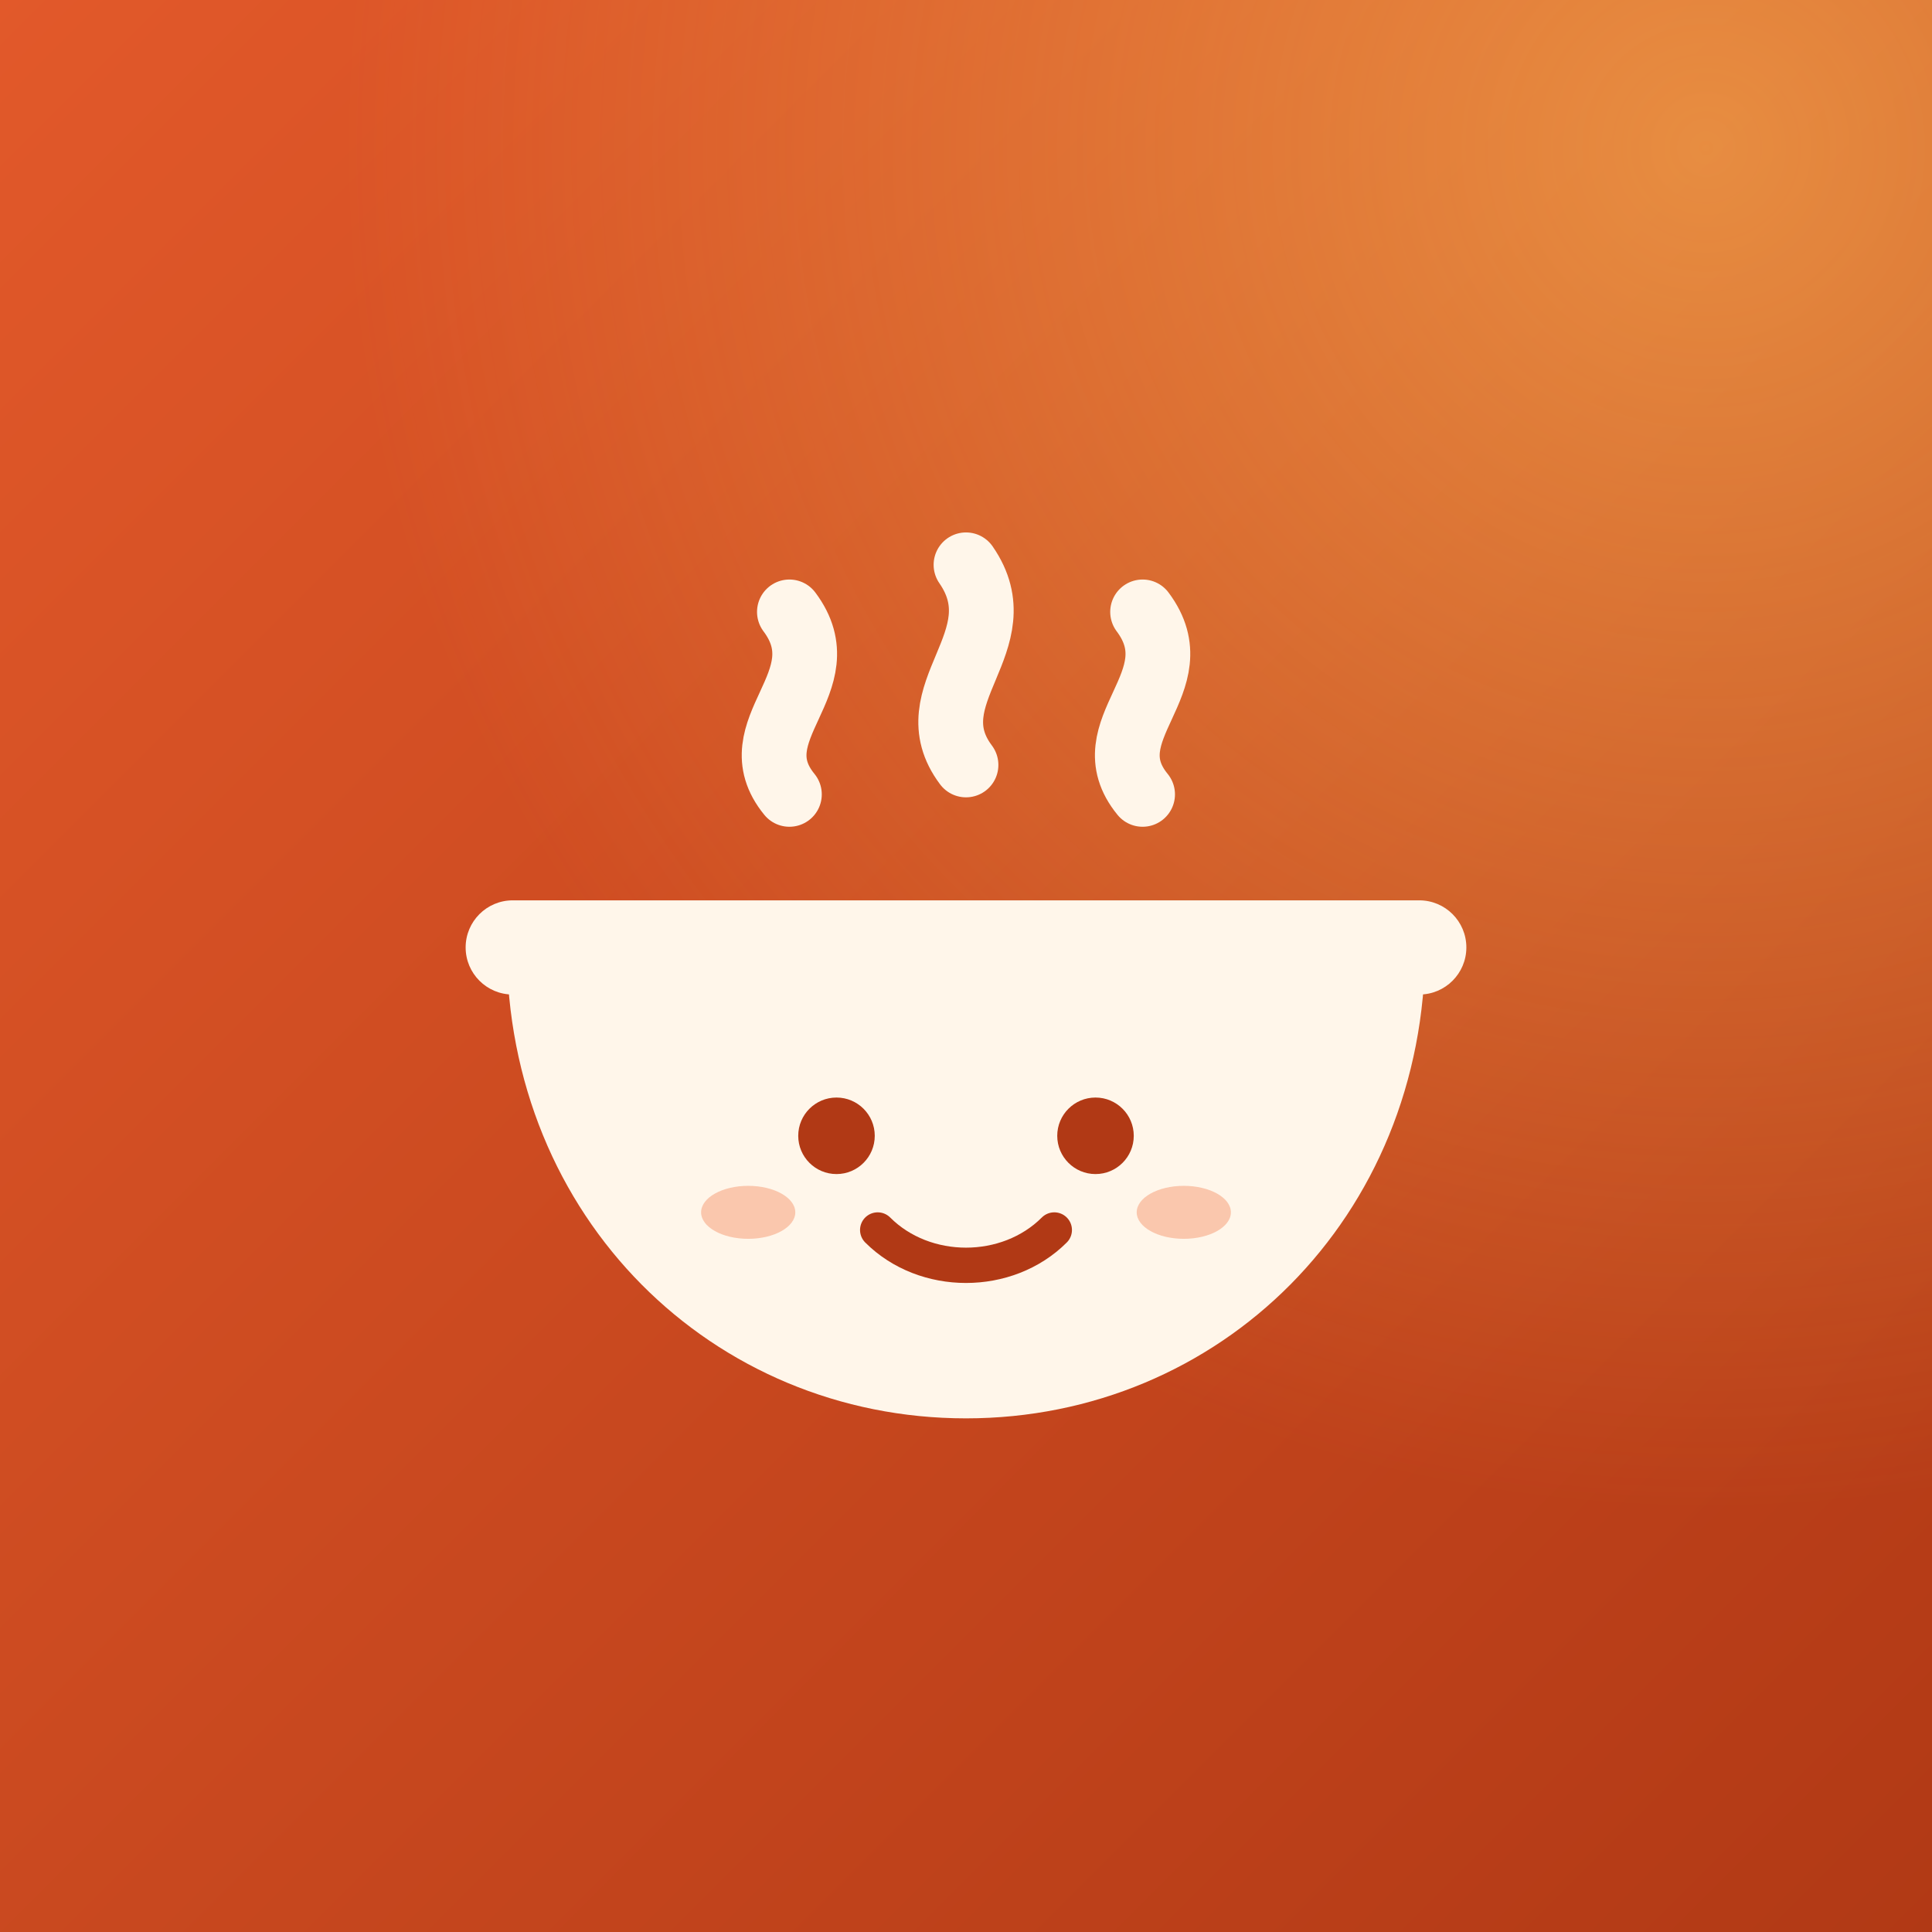
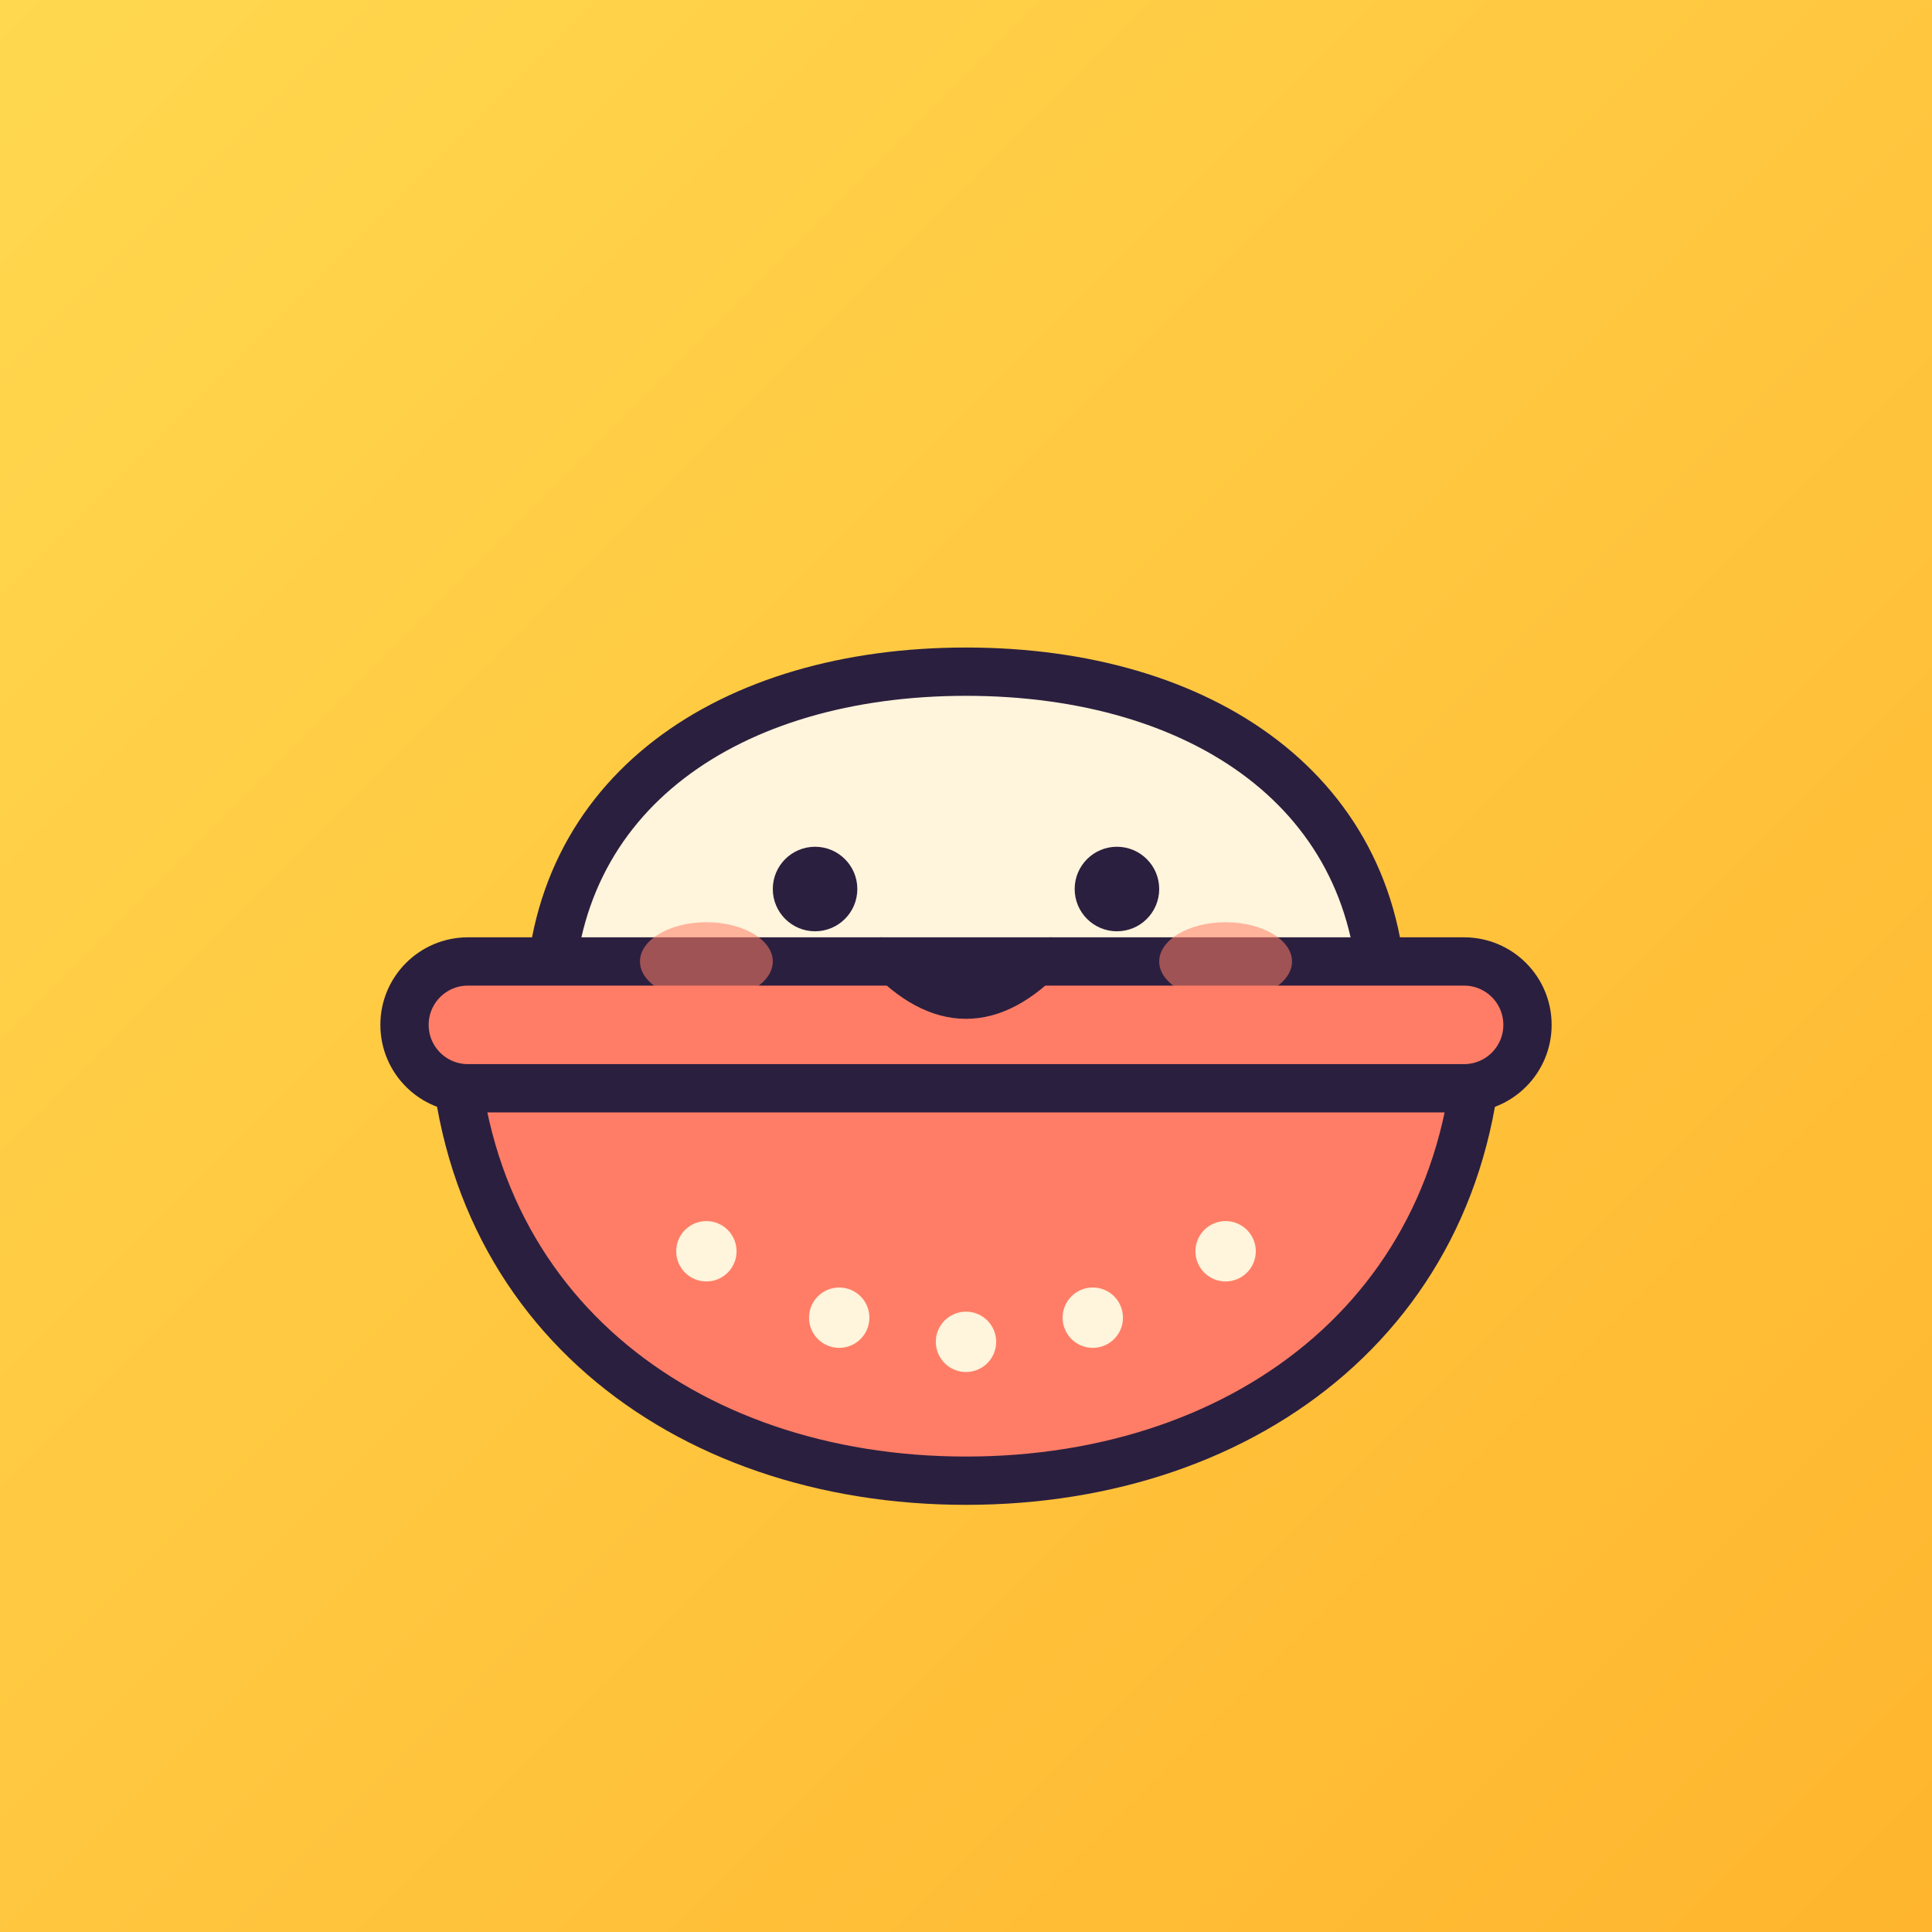
<svg xmlns="http://www.w3.org/2000/svg" viewBox="0 0 512 512">
  <defs>
    <linearGradient id="bg" x1="0" y1="0" x2="1" y2="1">
-       <stop offset="0" stop-color="#e2592a" />
-       <stop offset="1" stop-color="#b13915" />
+       <stop offset="0" stop-color="#ffd84f" />
+       <stop offset="1" stop-color="#ffb52e" />
    </linearGradient>
-     <radialGradient id="glow" cx="0.88" cy="0.08" r="0.7">
-       <stop offset="0" stop-color="#ffc45c" stop-opacity=".55" />
-       <stop offset="1" stop-color="#ffc45c" stop-opacity="0" />
-     </radialGradient>
  </defs>
  <rect width="512" height="512" fill="url(#bg)" />
-   <rect width="512" height="512" fill="url(#glow)" />
-   <g transform="translate(256 262) scale(.78) translate(-256 -262)">
-     <g fill="none" stroke="#fff6ea" stroke-width="22" stroke-linecap="round">
-       <path d="M196 196c-18-22 18-38 0-62" />
-       <path d="M256 186c-18-24 18-42 0-68" />
-       <path d="M316 196c-18-22 18-38 0-62" />
+   <g transform="translate(256 290) scale(.8) translate(-256 -290)">
+     <g stroke="#2b1f3f" stroke-width="16" stroke-linecap="round" stroke-linejoin="round">
+       <path d="M118 262C118 190 178 150 256 150s138 40 138 112z" fill="#fff4dc" />
+       <path d="M86 262h340c0 98-76 156-170 156S86 360 86 262z" fill="#ff7d66" />
+       <rect x="70" y="246" width="372" height="42" rx="21" fill="#ff7d66" />
    </g>
-     <path d="M100 248h312c0 92-70 160-156 160S100 340 100 248z" fill="#fff6ea" />
-     <rect x="86" y="232" width="340" height="32" rx="16" fill="#fff6ea" />
-     <circle cx="212" cy="312" r="13" fill="#b13915" />
-     <circle cx="300" cy="312" r="13" fill="#b13915" />
-     <path d="M226 344c16 16 44 16 60 0" fill="none" stroke="#b13915" stroke-width="12" stroke-linecap="round" />
-     <ellipse cx="182" cy="338" rx="16" ry="9" fill="#f6a07a" opacity=".55" />
-     <ellipse cx="330" cy="338" rx="16" ry="9" fill="#f6a07a" opacity=".55" />
+     <circle cx="206" cy="222" r="14" fill="#2b1f3f" />
+     <circle cx="306" cy="222" r="14" fill="#2b1f3f" />
+     <path d="M228 244q28 30 56 0" fill="none" stroke="#2b1f3f" stroke-width="12" stroke-linecap="round" />
+     <ellipse cx="170" cy="246" rx="22" ry="13" fill="#ff7d66" opacity=".55" />
+     <ellipse cx="342" cy="246" rx="22" ry="13" fill="#ff7d66" opacity=".55" />
+     <g fill="#fff4dc">
+       <circle cx="170" cy="342" r="10" />
+       <circle cx="214" cy="364" r="10" />
+       <circle cx="256" cy="372" r="10" />
+       <circle cx="298" cy="364" r="10" />
+       <circle cx="342" cy="342" r="10" />
+     </g>
  </g>
</svg>
